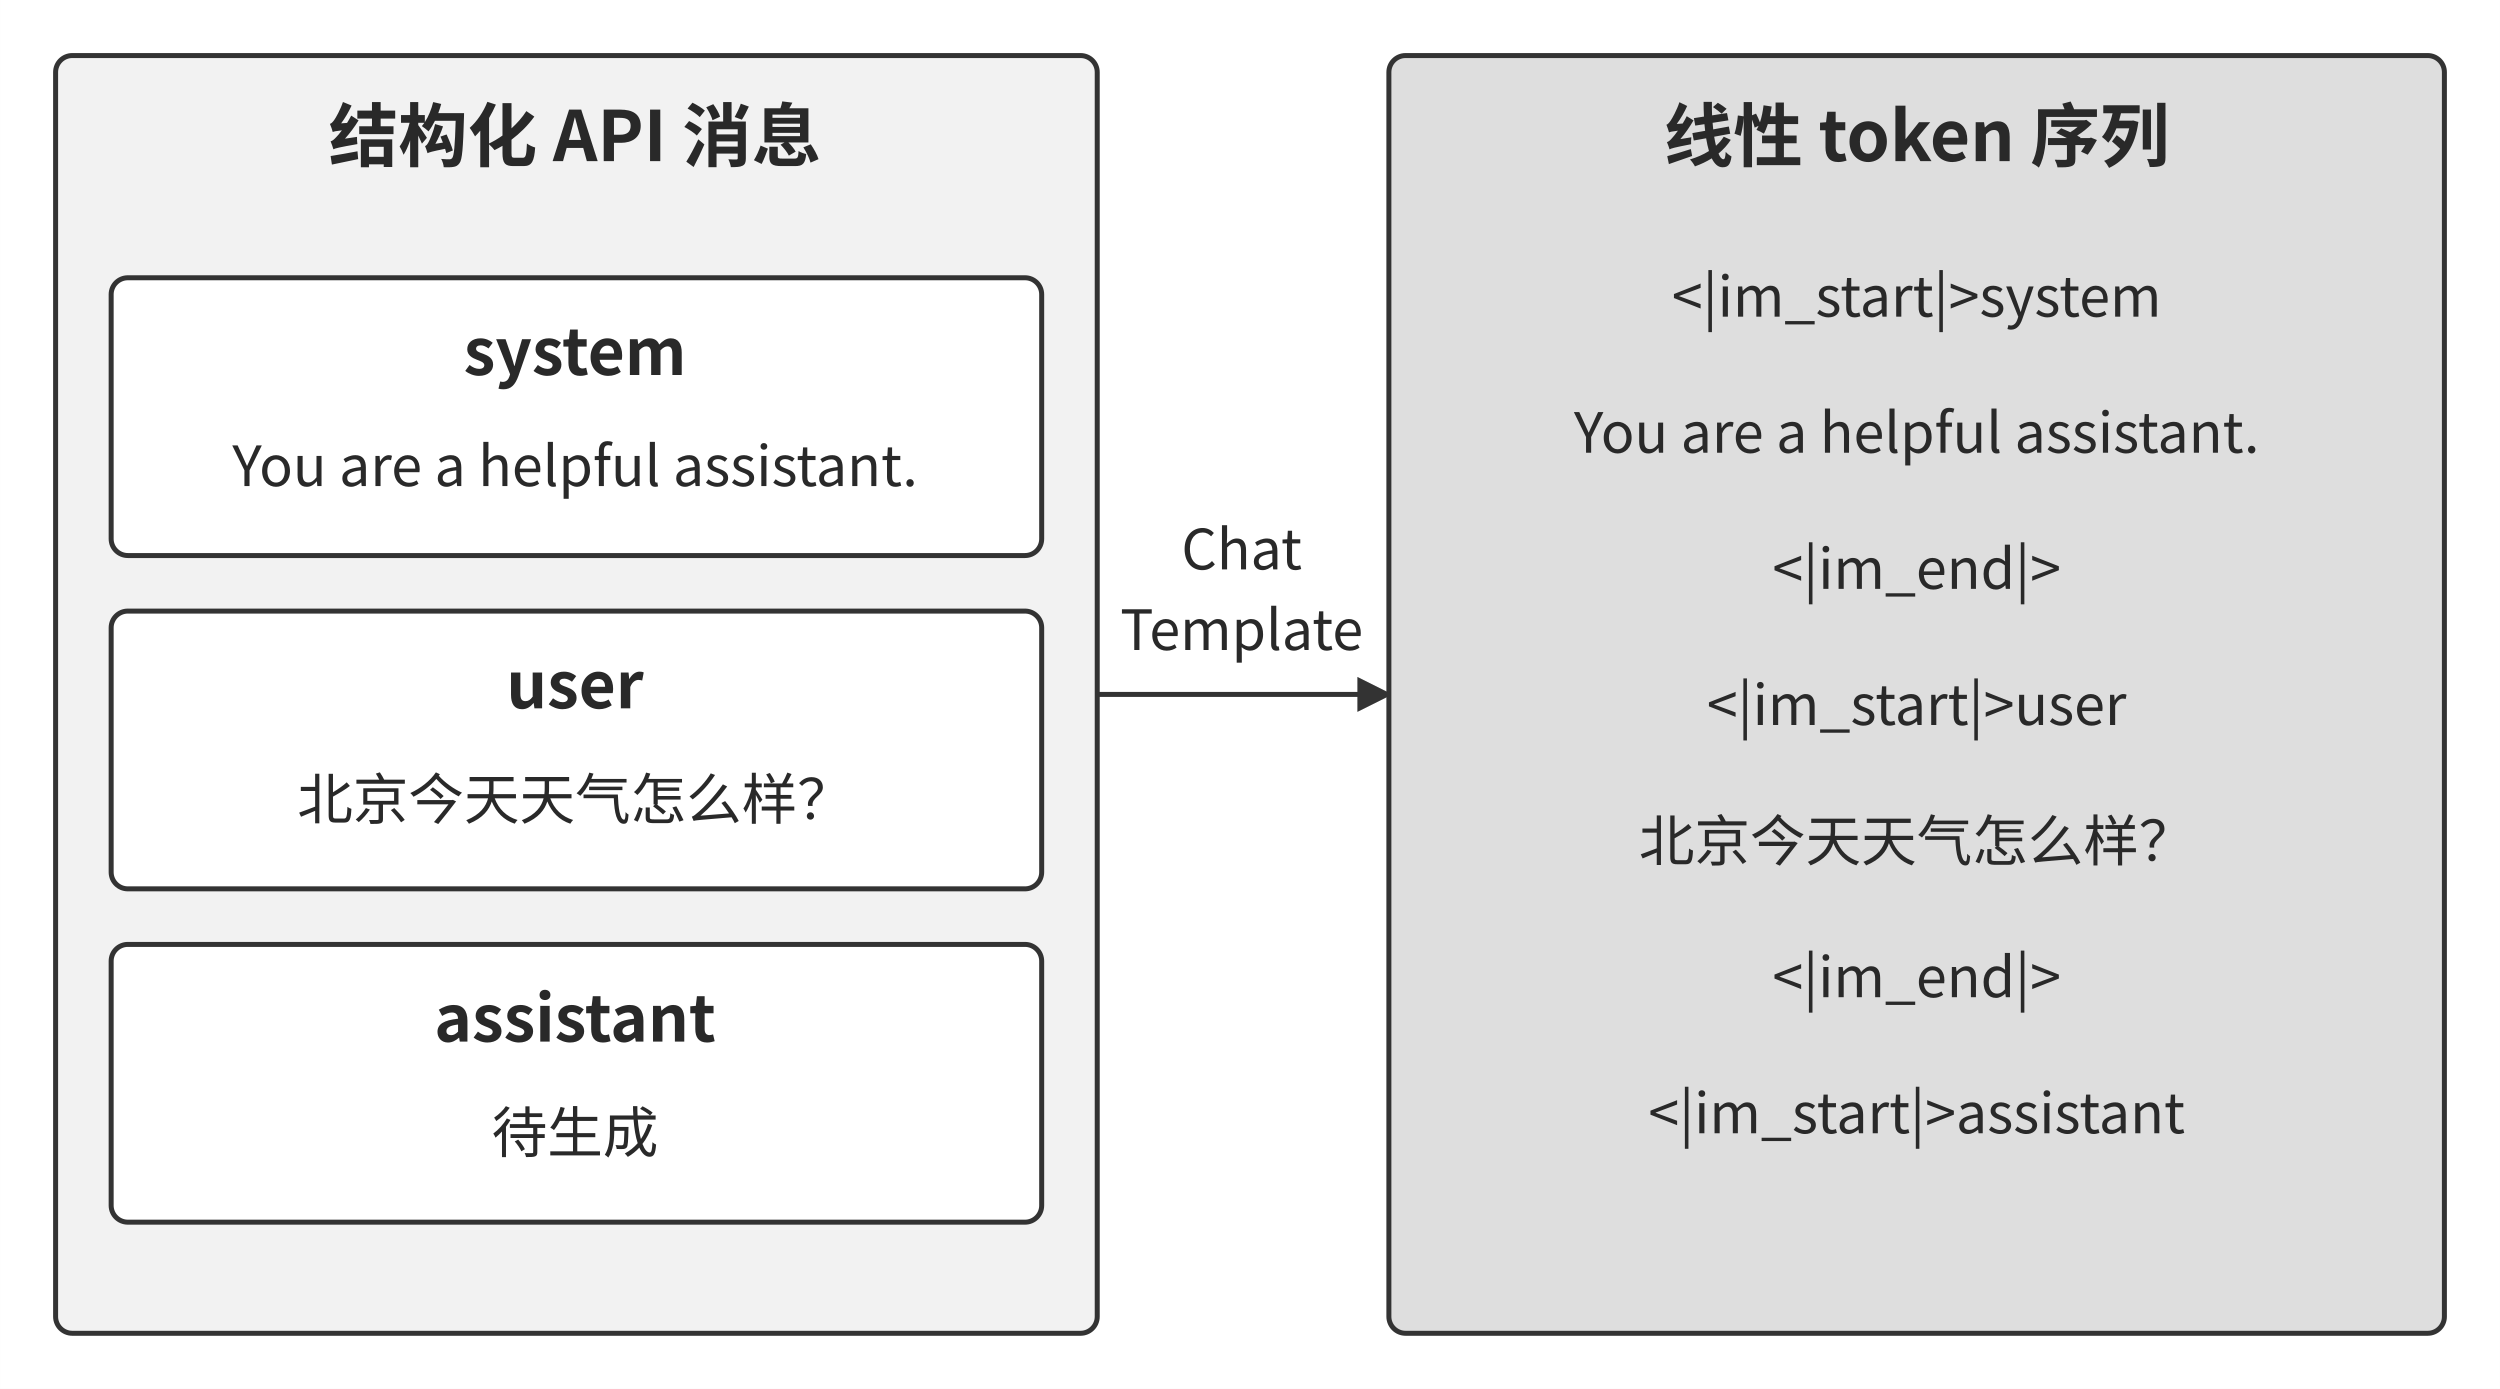
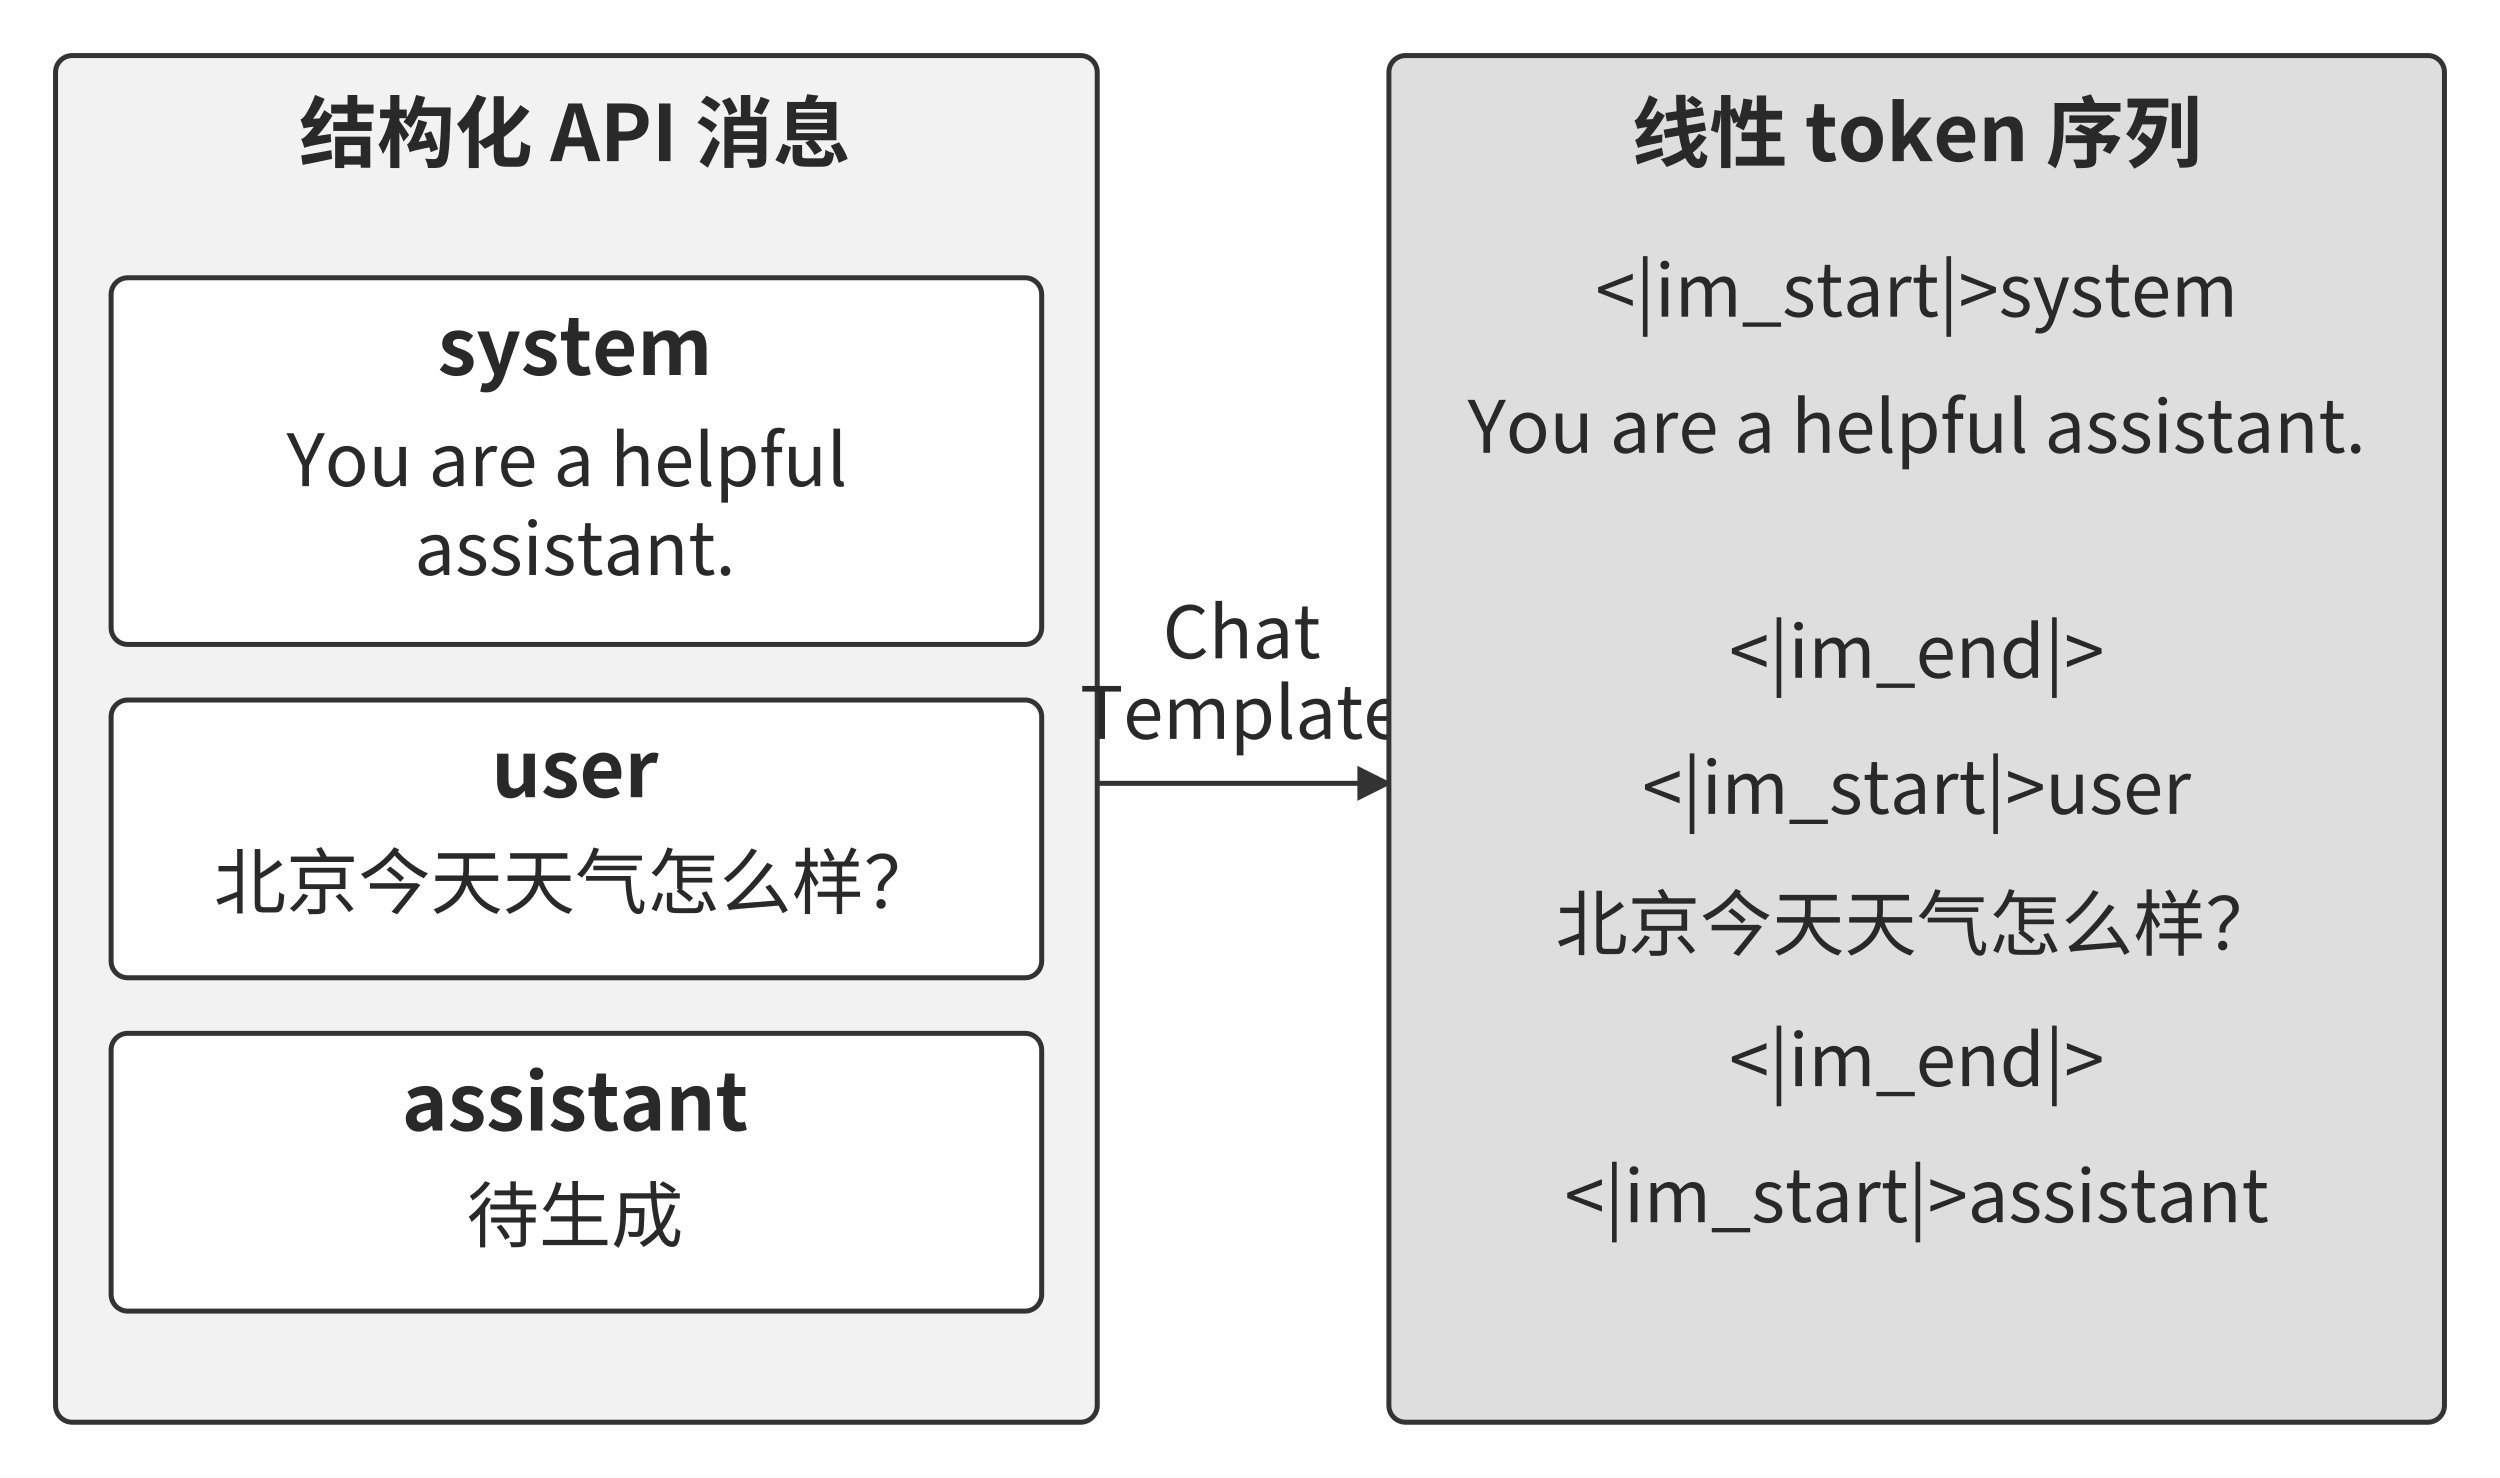
- <svg xmlns="http://www.w3.org/2000/svg" width="150mm" height="83.33mm" viewBox="0 0 900 500" role="img" aria-labelledby="title desc">
+ <svg xmlns="http://www.w3.org/2000/svg" width="106mm" height="62.658mm" viewBox="0 0 900 532" role="img" aria-labelledby="title desc">
  <defs>
    <marker id="arrow" viewBox="0 0 10 10" refX="9" refY="5" markerWidth="7" markerHeight="7" orient="auto-start-reverse">
      <path d="M0 0 L10 5 L0 10 Z" fill="#333333" />
    </marker>
  </defs>
-   <rect width="900" height="500" fill="#ffffff" />
-   <rect x="20" y="20" width="375" height="460" rx="6" fill="#f2f2f2" stroke="#333333" stroke-width="1.8" />
-   <text x="207" y="58" text-anchor="middle" font-family="Noto Sans CJK SC,Source Han Sans CN,Microsoft YaHei,sans-serif" font-size="25" font-weight="700" fill="#292929">结构化 API 消息</text>
-   <rect x="40" y="100" width="335" height="100" rx="6" fill="#ffffff" stroke="#333333" stroke-width="1.8" />
-   <text x="207" y="135" text-anchor="middle" font-family="Noto Sans CJK SC,Source Han Sans CN,Microsoft YaHei,sans-serif" font-size="23" font-weight="700" fill="#292929">system</text>
-   <text x="207" y="175" text-anchor="middle" font-family="Noto Sans CJK SC,Source Han Sans CN,Microsoft YaHei,sans-serif" font-size="20" font-weight="400" fill="#292929">You are a helpful assistant.</text>
-   <rect x="40" y="220" width="335" height="100" rx="6" fill="#ffffff" stroke="#333333" stroke-width="1.8" />
-   <text x="207" y="255" text-anchor="middle" font-family="Noto Sans CJK SC,Source Han Sans CN,Microsoft YaHei,sans-serif" font-size="23" font-weight="700" fill="#292929">user</text>
-   <text x="207" y="295" text-anchor="middle" font-family="Noto Sans CJK SC,Source Han Sans CN,Microsoft YaHei,sans-serif" font-size="20" font-weight="400" fill="#292929">北京今天天气怎么样？</text>
-   <rect x="40" y="340" width="335" height="100" rx="6" fill="#ffffff" stroke="#333333" stroke-width="1.8" />
-   <text x="207" y="375" text-anchor="middle" font-family="Noto Sans CJK SC,Source Han Sans CN,Microsoft YaHei,sans-serif" font-size="23" font-weight="700" fill="#292929">assistant</text>
-   <text x="207" y="415" text-anchor="middle" font-family="Noto Sans CJK SC,Source Han Sans CN,Microsoft YaHei,sans-serif" font-size="20" font-weight="400" fill="#292929">待生成</text>
-   <path d="M 395 250 L 500 250" fill="none" stroke="#333333" stroke-width="1.8" marker-end="url(#arrow)" />
-   <text x="447" y="205" text-anchor="middle" font-family="Noto Sans CJK SC,Source Han Sans CN,Microsoft YaHei,sans-serif" font-size="20" font-weight="400" fill="#292929">Chat</text>
-   <text x="447" y="234" text-anchor="middle" font-family="Noto Sans CJK SC,Source Han Sans CN,Microsoft YaHei,sans-serif" font-size="20" font-weight="400" fill="#292929">Template</text>
-   <rect x="500" y="20" width="380" height="460" rx="6" fill="#dedede" stroke="#333333" stroke-width="1.8" />
-   <text x="690" y="58" text-anchor="middle" font-family="Noto Sans CJK SC,Source Han Sans CN,Microsoft YaHei,sans-serif" font-size="25" font-weight="700" fill="#292929">线性 token 序列</text>
-   <text x="690" y="114" text-anchor="middle" font-family="Noto Sans CJK SC,Source Han Sans CN,Microsoft YaHei,sans-serif" font-size="20" font-weight="400" fill="#292929">&lt;|im_start|&gt;system</text>
-   <text x="690" y="163" text-anchor="middle" font-family="Noto Sans CJK SC,Source Han Sans CN,Microsoft YaHei,sans-serif" font-size="20" font-weight="400" fill="#292929">You are a helpful assistant.</text>
-   <text x="690" y="212" text-anchor="middle" font-family="Noto Sans CJK SC,Source Han Sans CN,Microsoft YaHei,sans-serif" font-size="20" font-weight="400" fill="#292929">&lt;|im_end|&gt;</text>
-   <text x="690" y="261" text-anchor="middle" font-family="Noto Sans CJK SC,Source Han Sans CN,Microsoft YaHei,sans-serif" font-size="20" font-weight="400" fill="#292929">&lt;|im_start|&gt;user</text>
-   <text x="690" y="310" text-anchor="middle" font-family="Noto Sans CJK SC,Source Han Sans CN,Microsoft YaHei,sans-serif" font-size="20" font-weight="400" fill="#292929">北京今天天气怎么样？</text>
-   <text x="690" y="359" text-anchor="middle" font-family="Noto Sans CJK SC,Source Han Sans CN,Microsoft YaHei,sans-serif" font-size="20" font-weight="400" fill="#292929">&lt;|im_end|&gt;</text>
-   <text x="690" y="408" text-anchor="middle" font-family="Noto Sans CJK SC,Source Han Sans CN,Microsoft YaHei,sans-serif" font-size="20" font-weight="400" fill="#292929">&lt;|im_start|&gt;assistant</text>
+   <rect width="900" height="532" fill="#ffffff" y="0" />
+   <rect x="20" y="20" width="375" height="492" rx="6" fill="#f2f2f2" stroke="#333333" stroke-width="1.8" />
+   <g aria-label="结构化 API 消息" fill="#292929" data-font="Source Han Sans CN 700" data-size="28.0">
+     <use href="#g700-7ed3" transform="translate(107.712 58) scale(0.028 -0.028)" />
+     <use href="#g700-6784" transform="translate(135.712 58) scale(0.028 -0.028)" />
+     <use href="#g700-5316" transform="translate(163.712 58) scale(0.028 -0.028)" />
+     <use href="#g700-20" transform="translate(191.712 58) scale(0.028 -0.028)" />
+     <use href="#g700-41" transform="translate(198.068 58) scale(0.028 -0.028)" />
+     <use href="#g700-50" transform="translate(216.016 58) scale(0.028 -0.028)" />
+     <use href="#g700-49" transform="translate(234.692 58) scale(0.028 -0.028)" />
+     <use href="#g700-20" transform="translate(243.932 58) scale(0.028 -0.028)" />
+     <use href="#g700-6d88" transform="translate(250.288 58) scale(0.028 -0.028)" />
+     <use href="#g700-606f" transform="translate(278.288 58) scale(0.028 -0.028)" />
+   </g>
+   <rect x="40" y="100" width="335" height="132" rx="6" fill="#ffffff" stroke="#333333" stroke-width="1.8" />
+   <g aria-label="system" fill="#292929" data-font="Source Han Sans CN 700" data-size="28.0">
+     <use href="#g700-73" transform="translate(157.580 135) scale(0.028 -0.028)" />
+     <use href="#g700-79" transform="translate(171.440 135) scale(0.028 -0.028)" />
+     <use href="#g700-73" transform="translate(187.512 135) scale(0.028 -0.028)" />
+     <use href="#g700-74" transform="translate(201.372 135) scale(0.028 -0.028)" />
+     <use href="#g700-65" transform="translate(213.160 135) scale(0.028 -0.028)" />
+     <use href="#g700-6d" transform="translate(229.428 135) scale(0.028 -0.028)" />
+   </g>
+   <g aria-label="You are a helpful " fill="#292929" data-font="Source Han Sans CN 400" data-size="26.0">
+     <use href="#g400-59" transform="translate(103.143 175) scale(0.026 -0.026)" />
+     <use href="#g400-6f" transform="translate(116.949 175) scale(0.026 -0.026)" />
+     <use href="#g400-75" transform="translate(132.705 175) scale(0.026 -0.026)" />
+     <use href="#g400-20" transform="translate(148.487 175) scale(0.026 -0.026)" />
+     <use href="#g400-61" transform="translate(154.311 175) scale(0.026 -0.026)" />
+     <use href="#g400-72" transform="translate(168.949 175) scale(0.026 -0.026)" />
+     <use href="#g400-65" transform="translate(179.037 175) scale(0.026 -0.026)" />
+     <use href="#g400-20" transform="translate(193.441 175) scale(0.026 -0.026)" />
+     <use href="#g400-61" transform="translate(199.265 175) scale(0.026 -0.026)" />
+     <use href="#g400-20" transform="translate(213.903 175) scale(0.026 -0.026)" />
+     <use href="#g400-68" transform="translate(219.727 175) scale(0.026 -0.026)" />
+     <use href="#g400-65" transform="translate(235.509 175) scale(0.026 -0.026)" />
+     <use href="#g400-6c" transform="translate(249.913 175) scale(0.026 -0.026)" />
+     <use href="#g400-70" transform="translate(257.297 175) scale(0.026 -0.026)" />
+     <use href="#g400-66" transform="translate(273.417 175) scale(0.026 -0.026)" />
+     <use href="#g400-75" transform="translate(281.867 175) scale(0.026 -0.026)" />
+     <use href="#g400-6c" transform="translate(297.649 175) scale(0.026 -0.026)" />
+     <use href="#g400-20" transform="translate(305.033 175) scale(0.026 -0.026)" />
+   </g>
+   <g aria-label="assistant." fill="#292929" data-font="Source Han Sans CN 400" data-size="26.0">
+     <use href="#g400-61" transform="translate(149.189 207) scale(0.026 -0.026)" />
+     <use href="#g400-73" transform="translate(163.827 207) scale(0.026 -0.026)" />
+     <use href="#g400-73" transform="translate(175.995 207) scale(0.026 -0.026)" />
+     <use href="#g400-69" transform="translate(188.163 207) scale(0.026 -0.026)" />
+     <use href="#g400-73" transform="translate(195.313 207) scale(0.026 -0.026)" />
+     <use href="#g400-74" transform="translate(207.481 207) scale(0.026 -0.026)" />
+     <use href="#g400-61" transform="translate(217.283 207) scale(0.026 -0.026)" />
+     <use href="#g400-6e" transform="translate(231.921 207) scale(0.026 -0.026)" />
+     <use href="#g400-74" transform="translate(247.781 207) scale(0.026 -0.026)" />
+     <use href="#g400-2e" transform="translate(257.583 207) scale(0.026 -0.026)" />
+   </g>
+   <rect x="40" y="252" width="335" height="100" rx="6" fill="#ffffff" stroke="#333333" stroke-width="1.8" />
+   <g aria-label="user" fill="#292929" data-font="Source Han Sans CN 700" data-size="28.0">
+     <use href="#g700-75" transform="translate(176.914 287) scale(0.028 -0.028)" />
+     <use href="#g700-73" transform="translate(194.750 287) scale(0.028 -0.028)" />
+     <use href="#g700-65" transform="translate(208.610 287) scale(0.028 -0.028)" />
+     <use href="#g700-72" transform="translate(224.878 287) scale(0.028 -0.028)" />
+   </g>
+   <g aria-label="北京今天天气怎么样？" fill="#292929" data-font="Source Han Sans CN 400" data-size="26.0">
+     <use href="#g400-5317" transform="translate(77.000 327) scale(0.026 -0.026)" />
+     <use href="#g400-4eac" transform="translate(103.000 327) scale(0.026 -0.026)" />
+     <use href="#g400-4eca" transform="translate(129.000 327) scale(0.026 -0.026)" />
+     <use href="#g400-5929" transform="translate(155.000 327) scale(0.026 -0.026)" />
+     <use href="#g400-5929" transform="translate(181.000 327) scale(0.026 -0.026)" />
+     <use href="#g400-6c14" transform="translate(207.000 327) scale(0.026 -0.026)" />
+     <use href="#g400-600e" transform="translate(233.000 327) scale(0.026 -0.026)" />
+     <use href="#g400-4e48" transform="translate(259.000 327) scale(0.026 -0.026)" />
+     <use href="#g400-6837" transform="translate(285.000 327) scale(0.026 -0.026)" />
+     <use href="#g400-ff1f" transform="translate(311.000 327) scale(0.026 -0.026)" />
+   </g>
+   <rect x="40" y="372" width="335" height="100" rx="6" fill="#ffffff" stroke="#333333" stroke-width="1.8" />
+   <g aria-label="assistant" fill="#292929" data-font="Source Han Sans CN 700" data-size="28.0">
+     <use href="#g700-61" transform="translate(144.644 407) scale(0.028 -0.028)" />
+     <use href="#g700-73" transform="translate(161.192 407) scale(0.028 -0.028)" />
+     <use href="#g700-73" transform="translate(175.052 407) scale(0.028 -0.028)" />
+     <use href="#g700-69" transform="translate(188.912 407) scale(0.028 -0.028)" />
+     <use href="#g700-73" transform="translate(197.424 407) scale(0.028 -0.028)" />
+     <use href="#g700-74" transform="translate(211.284 407) scale(0.028 -0.028)" />
+     <use href="#g700-61" transform="translate(223.072 407) scale(0.028 -0.028)" />
+     <use href="#g700-6e" transform="translate(239.620 407) scale(0.028 -0.028)" />
+     <use href="#g700-74" transform="translate(257.568 407) scale(0.028 -0.028)" />
+   </g>
+   <g aria-label="待生成" fill="#292929" data-font="Source Han Sans CN 400" data-size="26.0">
+     <use href="#g400-5f85" transform="translate(168.000 447) scale(0.026 -0.026)" />
+     <use href="#g400-751f" transform="translate(194.000 447) scale(0.026 -0.026)" />
+     <use href="#g400-6210" transform="translate(220.000 447) scale(0.026 -0.026)" />
+   </g>
+   <path d="M395 282 L500 282" fill="none" stroke="#333333" stroke-width="1.8" marker-end="url(#arrow)" />
+   <g aria-label="Chat" fill="#292929" data-font="Source Han Sans CN 400" data-size="26.0">
+     <use href="#g400-43" transform="translate(418.595 237) scale(0.026 -0.026)" />
+     <use href="#g400-68" transform="translate(435.183 237) scale(0.026 -0.026)" />
+     <use href="#g400-61" transform="translate(450.965 237) scale(0.026 -0.026)" />
+     <use href="#g400-74" transform="translate(465.603 237) scale(0.026 -0.026)" />
+   </g>
+   <g aria-label="Template" fill="#292929" data-font="Source Han Sans CN 400" data-size="26.0">
+     <use href="#g400-54" transform="translate(388.799 266) scale(0.026 -0.026)" />
+     <use href="#g400-65" transform="translate(404.373 266) scale(0.026 -0.026)" />
+     <use href="#g400-6d" transform="translate(418.777 266) scale(0.026 -0.026)" />
+     <use href="#g400-70" transform="translate(442.853 266) scale(0.026 -0.026)" />
+     <use href="#g400-6c" transform="translate(458.973 266) scale(0.026 -0.026)" />
+     <use href="#g400-61" transform="translate(466.357 266) scale(0.026 -0.026)" />
+     <use href="#g400-74" transform="translate(480.995 266) scale(0.026 -0.026)" />
+     <use href="#g400-65" transform="translate(490.797 266) scale(0.026 -0.026)" />
+   </g>
+   <rect x="500" y="20" width="380" height="492" rx="6" fill="#dedede" stroke="#333333" stroke-width="1.8" />
+   <g aria-label="线性 token 序列" fill="#292929" data-font="Source Han Sans CN 700" data-size="28.0">
+     <use href="#g700-7ebf" transform="translate(587.422 58) scale(0.028 -0.028)" />
+     <use href="#g700-6027" transform="translate(615.422 58) scale(0.028 -0.028)" />
+     <use href="#g700-20" transform="translate(643.422 58) scale(0.028 -0.028)" />
+     <use href="#g700-74" transform="translate(649.778 58) scale(0.028 -0.028)" />
+     <use href="#g700-6f" transform="translate(661.566 58) scale(0.028 -0.028)" />
+     <use href="#g700-6b" transform="translate(679.094 58) scale(0.028 -0.028)" />
+     <use href="#g700-65" transform="translate(696.006 58) scale(0.028 -0.028)" />
+     <use href="#g700-6e" transform="translate(712.274 58) scale(0.028 -0.028)" />
+     <use href="#g700-20" transform="translate(730.222 58) scale(0.028 -0.028)" />
+     <use href="#g700-5e8f" transform="translate(736.578 58) scale(0.028 -0.028)" />
+     <use href="#g700-5217" transform="translate(764.578 58) scale(0.028 -0.028)" />
+   </g>
+   <g aria-label="&lt;|im_start|&gt;system" fill="#292929" data-font="Source Han Sans CN 400" data-size="26.0">
+     <use href="#g400-3c" transform="translate(574.339 114) scale(0.026 -0.026)" />
+     <use href="#g400-7c" transform="translate(588.769 114) scale(0.026 -0.026)" />
+     <use href="#g400-69" transform="translate(595.789 114) scale(0.026 -0.026)" />
+     <use href="#g400-6d" transform="translate(602.939 114) scale(0.026 -0.026)" />
+     <use href="#g400-5f" transform="translate(627.015 114) scale(0.026 -0.026)" />
+     <use href="#g400-73" transform="translate(641.549 114) scale(0.026 -0.026)" />
+     <use href="#g400-74" transform="translate(653.717 114) scale(0.026 -0.026)" />
+     <use href="#g400-61" transform="translate(663.519 114) scale(0.026 -0.026)" />
+     <use href="#g400-72" transform="translate(678.157 114) scale(0.026 -0.026)" />
+     <use href="#g400-74" transform="translate(688.245 114) scale(0.026 -0.026)" />
+     <use href="#g400-7c" transform="translate(698.047 114) scale(0.026 -0.026)" />
+     <use href="#g400-3e" transform="translate(705.067 114) scale(0.026 -0.026)" />
+     <use href="#g400-73" transform="translate(719.497 114) scale(0.026 -0.026)" />
+     <use href="#g400-79" transform="translate(731.665 114) scale(0.026 -0.026)" />
+     <use href="#g400-73" transform="translate(745.211 114) scale(0.026 -0.026)" />
+     <use href="#g400-74" transform="translate(757.379 114) scale(0.026 -0.026)" />
+     <use href="#g400-65" transform="translate(767.181 114) scale(0.026 -0.026)" />
+     <use href="#g400-6d" transform="translate(781.585 114) scale(0.026 -0.026)" />
+   </g>
+   <g aria-label="You are a helpful assistant." fill="#292929" data-font="Source Han Sans CN 400" data-size="26.0">
+     <use href="#g400-59" transform="translate(528.332 163) scale(0.026 -0.026)" />
+     <use href="#g400-6f" transform="translate(542.138 163) scale(0.026 -0.026)" />
+     <use href="#g400-75" transform="translate(557.894 163) scale(0.026 -0.026)" />
+     <use href="#g400-20" transform="translate(573.676 163) scale(0.026 -0.026)" />
+     <use href="#g400-61" transform="translate(579.500 163) scale(0.026 -0.026)" />
+     <use href="#g400-72" transform="translate(594.138 163) scale(0.026 -0.026)" />
+     <use href="#g400-65" transform="translate(604.226 163) scale(0.026 -0.026)" />
+     <use href="#g400-20" transform="translate(618.630 163) scale(0.026 -0.026)" />
+     <use href="#g400-61" transform="translate(624.454 163) scale(0.026 -0.026)" />
+     <use href="#g400-20" transform="translate(639.092 163) scale(0.026 -0.026)" />
+     <use href="#g400-68" transform="translate(644.916 163) scale(0.026 -0.026)" />
+     <use href="#g400-65" transform="translate(660.698 163) scale(0.026 -0.026)" />
+     <use href="#g400-6c" transform="translate(675.102 163) scale(0.026 -0.026)" />
+     <use href="#g400-70" transform="translate(682.486 163) scale(0.026 -0.026)" />
+     <use href="#g400-66" transform="translate(698.606 163) scale(0.026 -0.026)" />
+     <use href="#g400-75" transform="translate(707.056 163) scale(0.026 -0.026)" />
+     <use href="#g400-6c" transform="translate(722.838 163) scale(0.026 -0.026)" />
+     <use href="#g400-20" transform="translate(730.222 163) scale(0.026 -0.026)" />
+     <use href="#g400-61" transform="translate(736.046 163) scale(0.026 -0.026)" />
+     <use href="#g400-73" transform="translate(750.684 163) scale(0.026 -0.026)" />
+     <use href="#g400-73" transform="translate(762.852 163) scale(0.026 -0.026)" />
+     <use href="#g400-69" transform="translate(775.020 163) scale(0.026 -0.026)" />
+     <use href="#g400-73" transform="translate(782.170 163) scale(0.026 -0.026)" />
+     <use href="#g400-74" transform="translate(794.338 163) scale(0.026 -0.026)" />
+     <use href="#g400-61" transform="translate(804.140 163) scale(0.026 -0.026)" />
+     <use href="#g400-6e" transform="translate(818.778 163) scale(0.026 -0.026)" />
+     <use href="#g400-74" transform="translate(834.638 163) scale(0.026 -0.026)" />
+     <use href="#g400-2e" transform="translate(844.440 163) scale(0.026 -0.026)" />
+   </g>
+   <g aria-label="&lt;|im_end|&gt;" fill="#292929" data-font="Source Han Sans CN 400" data-size="26.0">
+     <use href="#g400-3c" transform="translate(622.478 244) scale(0.026 -0.026)" />
+     <use href="#g400-7c" transform="translate(636.908 244) scale(0.026 -0.026)" />
+     <use href="#g400-69" transform="translate(643.928 244) scale(0.026 -0.026)" />
+     <use href="#g400-6d" transform="translate(651.078 244) scale(0.026 -0.026)" />
+     <use href="#g400-5f" transform="translate(675.154 244) scale(0.026 -0.026)" />
+     <use href="#g400-65" transform="translate(689.688 244) scale(0.026 -0.026)" />
+     <use href="#g400-6e" transform="translate(704.092 244) scale(0.026 -0.026)" />
+     <use href="#g400-64" transform="translate(719.952 244) scale(0.026 -0.026)" />
+     <use href="#g400-7c" transform="translate(736.072 244) scale(0.026 -0.026)" />
+     <use href="#g400-3e" transform="translate(743.092 244) scale(0.026 -0.026)" />
+   </g>
+   <g aria-label="&lt;|im_start|&gt;user" fill="#292929" data-font="Source Han Sans CN 400" data-size="26.0">
+     <use href="#g400-3c" transform="translate(591.200 293) scale(0.026 -0.026)" />
+     <use href="#g400-7c" transform="translate(605.630 293) scale(0.026 -0.026)" />
+     <use href="#g400-69" transform="translate(612.650 293) scale(0.026 -0.026)" />
+     <use href="#g400-6d" transform="translate(619.800 293) scale(0.026 -0.026)" />
+     <use href="#g400-5f" transform="translate(643.876 293) scale(0.026 -0.026)" />
+     <use href="#g400-73" transform="translate(658.410 293) scale(0.026 -0.026)" />
+     <use href="#g400-74" transform="translate(670.578 293) scale(0.026 -0.026)" />
+     <use href="#g400-61" transform="translate(680.380 293) scale(0.026 -0.026)" />
+     <use href="#g400-72" transform="translate(695.018 293) scale(0.026 -0.026)" />
+     <use href="#g400-74" transform="translate(705.106 293) scale(0.026 -0.026)" />
+     <use href="#g400-7c" transform="translate(714.908 293) scale(0.026 -0.026)" />
+     <use href="#g400-3e" transform="translate(721.928 293) scale(0.026 -0.026)" />
+     <use href="#g400-75" transform="translate(736.358 293) scale(0.026 -0.026)" />
+     <use href="#g400-73" transform="translate(752.140 293) scale(0.026 -0.026)" />
+     <use href="#g400-65" transform="translate(764.308 293) scale(0.026 -0.026)" />
+     <use href="#g400-72" transform="translate(778.712 293) scale(0.026 -0.026)" />
+   </g>
+   <g aria-label="北京今天天气怎么样？" fill="#292929" data-font="Source Han Sans CN 400" data-size="26.0">
+     <use href="#g400-5317" transform="translate(560.000 342) scale(0.026 -0.026)" />
+     <use href="#g400-4eac" transform="translate(586.000 342) scale(0.026 -0.026)" />
+     <use href="#g400-4eca" transform="translate(612.000 342) scale(0.026 -0.026)" />
+     <use href="#g400-5929" transform="translate(638.000 342) scale(0.026 -0.026)" />
+     <use href="#g400-5929" transform="translate(664.000 342) scale(0.026 -0.026)" />
+     <use href="#g400-6c14" transform="translate(690.000 342) scale(0.026 -0.026)" />
+     <use href="#g400-600e" transform="translate(716.000 342) scale(0.026 -0.026)" />
+     <use href="#g400-4e48" transform="translate(742.000 342) scale(0.026 -0.026)" />
+     <use href="#g400-6837" transform="translate(768.000 342) scale(0.026 -0.026)" />
+     <use href="#g400-ff1f" transform="translate(794.000 342) scale(0.026 -0.026)" />
+   </g>
+   <g aria-label="&lt;|im_end|&gt;" fill="#292929" data-font="Source Han Sans CN 400" data-size="26.0">
+     <use href="#g400-3c" transform="translate(622.478 391) scale(0.026 -0.026)" />
+     <use href="#g400-7c" transform="translate(636.908 391) scale(0.026 -0.026)" />
+     <use href="#g400-69" transform="translate(643.928 391) scale(0.026 -0.026)" />
+     <use href="#g400-6d" transform="translate(651.078 391) scale(0.026 -0.026)" />
+     <use href="#g400-5f" transform="translate(675.154 391) scale(0.026 -0.026)" />
+     <use href="#g400-65" transform="translate(689.688 391) scale(0.026 -0.026)" />
+     <use href="#g400-6e" transform="translate(704.092 391) scale(0.026 -0.026)" />
+     <use href="#g400-64" transform="translate(719.952 391) scale(0.026 -0.026)" />
+     <use href="#g400-7c" transform="translate(736.072 391) scale(0.026 -0.026)" />
+     <use href="#g400-3e" transform="translate(743.092 391) scale(0.026 -0.026)" />
+   </g>
+   <g aria-label="&lt;|im_start|&gt;assistant" fill="#292929" data-font="Source Han Sans CN 400" data-size="26.0">
+     <use href="#g400-3c" transform="translate(563.224 440) scale(0.026 -0.026)" />
+     <use href="#g400-7c" transform="translate(577.654 440) scale(0.026 -0.026)" />
+     <use href="#g400-69" transform="translate(584.674 440) scale(0.026 -0.026)" />
+     <use href="#g400-6d" transform="translate(591.824 440) scale(0.026 -0.026)" />
+     <use href="#g400-5f" transform="translate(615.900 440) scale(0.026 -0.026)" />
+     <use href="#g400-73" transform="translate(630.434 440) scale(0.026 -0.026)" />
+     <use href="#g400-74" transform="translate(642.602 440) scale(0.026 -0.026)" />
+     <use href="#g400-61" transform="translate(652.404 440) scale(0.026 -0.026)" />
+     <use href="#g400-72" transform="translate(667.042 440) scale(0.026 -0.026)" />
+     <use href="#g400-74" transform="translate(677.130 440) scale(0.026 -0.026)" />
+     <use href="#g400-7c" transform="translate(686.932 440) scale(0.026 -0.026)" />
+     <use href="#g400-3e" transform="translate(693.952 440) scale(0.026 -0.026)" />
+     <use href="#g400-61" transform="translate(708.382 440) scale(0.026 -0.026)" />
+     <use href="#g400-73" transform="translate(723.020 440) scale(0.026 -0.026)" />
+     <use href="#g400-73" transform="translate(735.188 440) scale(0.026 -0.026)" />
+     <use href="#g400-69" transform="translate(747.356 440) scale(0.026 -0.026)" />
+     <use href="#g400-73" transform="translate(754.506 440) scale(0.026 -0.026)" />
+     <use href="#g400-74" transform="translate(766.674 440) scale(0.026 -0.026)" />
+     <use href="#g400-61" transform="translate(776.476 440) scale(0.026 -0.026)" />
+     <use href="#g400-6e" transform="translate(791.114 440) scale(0.026 -0.026)" />
+     <use href="#g400-74" transform="translate(806.974 440) scale(0.026 -0.026)" />
+   </g>
+   <defs>
+     <path id="g700-7ed3" d="M26 73 45 -49C152 -27 292 0 423 29L413 141C273 115 125 88 26 73ZM66 170C95 185 140 197 412 245C408 271 405 317 406 349L232 323C304 402 373 494 429 586L322 655C304 620 283 584 262 550L178 544C234 619 288 711 327 800L204 851C166 739 100 622 78 592C56 562 38 542 16 536C31 503 51 444 57 419C74 426 99 433 189 443C155 398 126 363 110 348C76 312 54 291 26 285C40 252 60 194 66 170ZM747 850H622V727H411V612H622V502H438V388H932V502H747V612H956V727H747ZM579 62V206H791V62ZM914 314H462V-89H579V-46H791V-85H914Z" />
+     <path id="g700-6784" d="M288 850H171V663H40V552H164C135 431 81 290 20 212C39 180 66 125 77 91C112 143 144 217 171 298V-89H288V368C309 325 329 281 341 251L413 335C396 364 314 486 288 519V552H377C365 535 353 519 340 504C367 487 415 449 436 428C469 470 500 522 529 580H827C817 220 803 76 777 44C765 30 755 26 737 26C714 26 670 26 618 31C639 -3 654 -55 655 -88C708 -90 760 -90 794 -84C831 -78 857 -66 883 -29C921 22 934 182 947 634C948 650 948 691 948 691H577C593 734 607 779 619 823L503 850C478 745 435 641 383 561V663H288ZM697 384 608 353 642 267 535 249C577 324 617 414 645 500L531 533C506 423 454 304 437 274C420 242 404 222 386 216C398 188 417 135 422 114C445 126 480 137 674 177C681 154 687 133 691 115L786 153C770 212 730 310 697 384Z" />
+     <path id="g700-5316" d="M406 814 284 854C228 709 129 567 29 478C52 450 91 385 106 356C131 380 156 408 181 438V-89H308V241C336 217 370 181 386 158C424 176 462 197 501 220V117C501 -28 536 -72 660 -72C683 -72 781 -72 806 -72C927 -72 958 1 972 196C937 205 883 229 853 253C846 88 838 47 794 47C774 47 697 47 677 47C637 47 631 56 631 116V309C751 399 867 512 960 641L845 720C786 628 711 545 631 472V835H501V368C436 322 371 284 308 254V621C345 684 379 750 406 814Z" />
+     <path id="g700-20" d="" />
+     <path id="g700-41" d="M-4 0H146L198 190H437L489 0H645L408 741H233ZM230 305 252 386C274 463 295 547 315 628H319C341 549 361 463 384 386L406 305Z" />
+     <path id="g700-50" d="M91 0H239V263H338C497 263 624 339 624 508C624 683 498 741 334 741H91ZM239 380V623H323C425 623 479 594 479 508C479 423 430 380 328 380Z" />
+     <path id="g700-49" d="M91 0H239V741H91Z" />
+     <path id="g700-6d88" d="M957 785 841 827C821 766 783 686 753 635L857 596C887 644 925 715 957 785ZM445 820 343 775C382 717 421 639 434 589L543 640C527 691 485 765 445 820ZM145 841 75 757C137 724 214 672 250 634L324 727C285 764 206 812 145 841ZM96 577 28 492C92 459 172 406 208 368L281 462C240 499 159 547 96 577ZM56 -8 162 -85C215 16 271 133 317 240L229 313C174 195 105 69 56 -8ZM492 385V459H797V385ZM492 284H797V209H492ZM708 850H587V570H375V-88H492V108H797V42C797 29 792 24 776 23C761 23 708 23 662 26C678 -5 694 -55 698 -87C774 -87 827 -86 865 -67C903 -49 914 -17 914 40V570H708Z" />
+     <path id="g700-606f" d="M297 492V539H694V492ZM297 360V406H694V360ZM297 624V670H694V624ZM374 70V207H252V68C252 -38 288 -72 430 -72C459 -72 591 -72 621 -72C734 -72 769 -38 784 102C751 109 699 127 673 146C668 50 660 36 612 36C577 36 468 36 442 36C383 36 374 40 374 70ZM849 242 742 198C786 129 831 37 845 -22L960 28C943 89 894 176 849 242ZM232 179 126 223C104 154 66 70 30 13L141 -41C174 19 207 111 232 179ZM584 842 438 860C433 831 423 794 412 761H181V268H470L414 237C460 190 513 124 533 79L631 137C611 175 569 227 527 268H815V761H541C555 785 570 812 584 842Z" />
+     <path id="g700-73" d="M239 -14C384 -14 462 64 462 163C462 259 390 304 302 334C233 357 195 372 195 410C195 440 219 464 270 464C312 464 352 452 393 422L456 505C410 545 343 574 266 574C138 574 57 503 57 403C57 314 130 267 210 237C271 215 324 197 324 155C324 120 299 96 243 96C190 96 139 112 89 152L26 69C81 16 162 -14 239 -14Z" />
+     <path id="g700-79" d="M128 -224C253 -224 313 -149 362 -17L561 560H420L343 300C329 248 315 194 303 142H298C282 196 268 250 251 300L162 560H14L232 11L222 -23C206 -72 174 -108 117 -108C105 -108 94 -107 78 -102L51 -212C73 -220 95 -224 128 -224Z" />
+     <path id="g700-74" d="M284 -12C332 -12 373 -2 403 11L378 114C362 107 341 104 323 104C273 104 246 133 246 198V444H385V560H246V733H125L108 560L21 553V444H100V197C100 72 151 -12 284 -12Z" />
+     <path id="g700-65" d="M323 -14C392 -14 463 9 518 48L471 137C429 113 388 100 343 100C269 100 201 136 184 238H532C536 252 539 279 539 306C539 462 459 574 305 574C172 574 44 461 44 280C44 95 166 -14 323 -14ZM184 337C199 426 256 460 307 460C380 460 413 412 413 337Z" />
+     <path id="g700-6d" d="M79 0H226V385C265 428 301 448 333 448C387 448 412 418 412 331V0H558V385C598 428 634 448 666 448C719 448 744 418 744 331V0H890V349C890 490 836 574 717 574C645 574 590 530 538 476C512 538 465 574 385 574C312 574 260 534 213 485H210L199 560H79Z" />
+     <path id="g400-59" d="M219 0H311V284L532 733H436L342 526C319 472 294 420 268 365H264C238 420 216 472 192 526L97 733H-1L219 284Z" />
+     <path id="g400-6f" d="M303 -13C436 -13 554 91 554 271C554 452 436 557 303 557C170 557 52 452 52 271C52 91 170 -13 303 -13ZM303 63C209 63 146 146 146 271C146 396 209 480 303 480C397 480 461 396 461 271C461 146 397 63 303 63Z" />
+     <path id="g400-75" d="M251 -13C325 -13 379 26 430 85H433L440 0H516V543H425V158C373 94 334 66 278 66C206 66 176 109 176 210V543H84V199C84 60 136 -13 251 -13Z" />
+     <path id="g400-20" d="" />
+     <path id="g400-61" d="M217 -13C284 -13 345 22 397 65H400L408 0H483V334C483 469 428 557 295 557C207 557 131 519 82 486L117 425C160 452 217 481 280 481C369 481 392 414 392 344C161 318 59 259 59 141C59 43 126 -13 217 -13ZM243 61C189 61 147 85 147 147C147 217 209 262 392 283V132C339 85 295 61 243 61Z" />
+     <path id="g400-72" d="M92 0H184V349C220 441 275 475 320 475C343 475 354 473 370 468L390 545C373 554 356 557 332 557C270 557 215 513 178 444H176L167 543H92Z" />
+     <path id="g400-65" d="M312 -13C385 -13 443 10 490 42L459 100C419 75 375 60 322 60C228 60 149 124 140 250H508C510 264 512 282 512 302C512 457 434 557 295 557C171 557 52 448 52 271C52 92 167 -13 312 -13ZM141 315C154 433 228 484 297 484C382 484 432 425 432 315Z" />
+     <path id="g400-68" d="M92 0H184V394C238 449 276 477 332 477C404 477 435 434 435 332V0H526V344C526 482 474 557 360 557C286 557 230 516 180 466L184 578V796H92Z" />
+     <path id="g400-6c" d="M188 -11C211 -11 228 -7 241 0L228 67C220 65 215 65 210 65C195 65 184 75 184 105V796H92V111C92 33 120 -11 188 -11Z" />
+     <path id="g400-70" d="M92 -229H184V-45L181 50C230 9 282 -13 331 -13C455 -13 567 94 567 280C567 448 491 557 351 557C288 557 227 521 178 480H176L167 543H92ZM316 64C280 64 232 78 184 120V406C236 454 283 480 328 480C432 480 472 400 472 279C472 145 406 64 316 64Z" />
+     <path id="g400-66" d="M27 469H107V0H198V469H313V543H198V629C198 699 223 736 275 736C294 736 315 732 336 724L356 792C333 802 299 809 265 809C157 809 107 740 107 630V543L27 538Z" />
+     <path id="g400-73" d="M234 -13C362 -13 431 60 431 148C431 247 350 283 264 314C198 338 149 357 149 407C149 448 181 486 250 486C298 486 337 470 375 442L417 495C376 531 316 557 249 557C130 557 62 489 62 403C62 313 141 275 222 245C283 223 344 198 344 143C344 96 309 58 237 58C169 58 120 79 74 118L32 64C81 15 154 -13 234 -13Z" />
+     <path id="g400-69" d="M92 0H184V543H92ZM137 655C172 655 198 679 198 716C198 751 172 775 137 775C101 775 76 751 76 716C76 679 101 655 137 655Z" />
+     <path id="g400-74" d="M262 -11C299 -11 335 -1 364 13L345 78C324 67 303 64 283 64C220 64 199 102 199 169V469H347V543H199V718H123L113 543L27 538V469H108V171C108 63 147 -11 262 -11Z" />
+     <path id="g400-6e" d="M92 0H184V394C238 449 276 477 332 477C404 477 435 434 435 332V0H526V344C526 482 474 557 360 557C286 557 229 516 178 464H176L167 543H92Z" />
+     <path id="g400-2e" d="M139 -13C175 -13 205 15 205 56C205 98 175 126 139 126C102 126 73 98 73 56C73 15 102 -13 139 -13Z" />
+     <path id="g700-75" d="M246 -14C323 -14 376 24 424 81H428L439 0H559V560H412V182C374 132 344 112 299 112C244 112 219 142 219 229V560H73V211C73 70 125 -14 246 -14Z" />
+     <path id="g700-72" d="M79 0H226V334C258 415 310 444 353 444C377 444 390 442 408 437L437 562C421 569 403 574 372 574C313 574 253 534 213 461H210L199 560H79Z" />
+     <path id="g400-5317" d="M34 122 68 48C141 78 232 116 322 155V-71H398V822H322V586H64V511H322V230C214 189 107 147 34 122ZM947 603 891 668C830 611 736 544 643 488V821H565V80C565 -27 593 -57 687 -57C707 -57 827 -57 848 -57C946 -57 965 8 974 190C953 195 922 210 903 226C896 60 889 16 842 16C816 16 716 16 695 16C651 16 643 26 643 79V410C749 469 863 537 947 603Z" />
+     <path id="g400-4eac" d="M262 334V495H743V334ZM746 205 685 167C750 100 831 6 869 -52L933 -8C894 49 811 139 746 205ZM308 177 235 204C196 137 120 52 52 -1C68 -12 94 -34 107 -48C178 10 257 99 308 177ZM487 848 415 824C436 791 459 751 476 716H65V642H937V716H563C546 754 514 808 487 848ZM543 7V267H822V561H188V267H464V8C464 -6 460 -10 441 -11C423 -11 361 -12 292 -10C303 -31 313 -60 318 -81C406 -82 463 -82 498 -70C533 -58 543 -37 543 7Z" />
+     <path id="g400-4eca" d="M441 579 390 533C456 484 540 412 580 367L634 420C592 464 505 532 441 579ZM787 348H161V272H722C650 179 547 51 461 -48L538 -83C644 46 776 212 859 324L801 352ZM567 813 495 847C394 695 216 556 35 475C57 457 80 429 92 408C244 485 394 599 503 729C612 605 774 482 906 415C920 435 945 467 965 483C823 544 649 668 548 786Z" />
+     <path id="g400-5929" d="M533 568V687H894V763H102V687H454V568C454 532 453 494 448 455H66V379H434C398 238 300 90 42 -15C58 -30 81 -60 90 -78C346 27 455 175 501 323C582 127 715 -11 914 -77C926 -56 949 -26 966 -10C763 49 625 189 555 379H937V455H528C532 494 533 532 533 568Z" />
+     <path id="g400-6c14" d="M853 590H254V527H853ZM332 824 257 842C209 697 126 558 28 470C47 460 80 437 95 425C156 486 214 570 262 663H927V729H294C308 760 321 792 332 824ZM771 448H153V382H698C709 123 746 -79 879 -79C939 -79 956 -32 963 87C946 97 925 114 910 131C908 47 902 -5 884 -5C806 -6 778 219 771 448Z" />
+     <path id="g400-600e" d="M346 36V216H272V35C272 -46 303 -66 420 -66C445 -66 628 -66 654 -66C749 -66 774 -37 784 83C763 88 732 98 715 111C710 15 701 2 648 2C607 2 454 2 423 2C358 2 346 7 346 36ZM824 236 753 215C799 133 853 24 878 -40L953 -14C926 48 869 156 824 236ZM219 195 153 221C133 151 97 52 60 -10L128 -42C163 24 196 125 219 195ZM355 825 279 843C236 703 158 573 61 492C79 480 110 454 123 440C184 497 240 574 287 663H414V269H440L405 237C466 192 545 129 584 90L636 143C599 176 531 228 474 269H489V357H900V422H489V513H875V575H489V663H926V729H318C332 760 344 792 355 825Z" />
+     <path id="g400-4e48" d="M520 800 443 829C362 689 208 519 61 414C78 400 104 375 118 360C268 473 421 646 520 800ZM702 330 635 296C681 240 730 173 773 108L258 67C418 204 586 385 739 593L662 631C510 413 304 203 237 147C176 92 133 57 102 50C113 28 129 -10 134 -27C172 -13 231 -12 818 38C841 -1 862 -37 876 -68L947 -28C899 69 796 218 702 330Z" />
+     <path id="g400-6837" d="M507 836 441 811C474 760 510 692 525 649L595 678C580 721 542 786 507 836ZM898 817 822 843C800 784 763 704 729 648H399V579H624V441H430V372H624V231H361V160H624V-79H699V160H947V231H699V372H895V441H699V579H928V648H808C838 698 870 761 898 817ZM255 840H183V647H55V577H183C154 440 93 281 31 197C44 179 63 146 71 124C112 185 152 281 183 382V-79H255V440C282 390 313 332 326 300L373 355C356 383 282 498 255 534V577H361V647H255Z" />
+     <path id="g400-ff1f" d="M195 242H277C250 393 461 425 461 578C461 690 382 761 258 761C161 761 94 717 33 653L87 603C137 658 190 686 248 686C333 686 372 636 372 570C372 456 164 410 195 242ZM238 -5C273 -5 302 21 302 61C302 101 273 128 238 128C202 128 173 101 173 61C173 21 202 -5 238 -5Z" />
+     <path id="g700-61" d="M216 -14C281 -14 337 17 385 60H390L400 0H520V327C520 489 447 574 305 574C217 574 137 541 72 500L124 405C176 435 226 456 278 456C347 456 371 414 373 359C148 335 51 272 51 153C51 57 116 -14 216 -14ZM265 101C222 101 191 120 191 164C191 215 236 252 373 268V156C338 121 307 101 265 101Z" />
+     <path id="g700-69" d="M79 0H226V560H79ZM152 651C202 651 238 682 238 731C238 779 202 811 152 811C101 811 66 779 66 731C66 682 101 651 152 651Z" />
+     <path id="g700-6e" d="M79 0H226V385C267 426 297 448 342 448C397 448 421 418 421 331V0H568V349C568 490 516 574 395 574C319 574 262 534 213 486H210L199 560H79Z" />
+     <path id="g400-5f85" d="M476 236 415 204C462 150 512 74 533 26L597 64C576 112 523 184 476 236ZM326 810 255 838C212 767 123 683 43 632C55 617 74 587 83 571C171 630 267 723 326 810ZM821 11V265H955V334H821V446H962V515H681V642H910V710H681V835H606V710H386V642H606V515H327V446H747V334H339V265H747V11C747 -2 743 -7 726 -7C709 -8 654 -9 594 -6C604 -27 616 -57 619 -78C697 -78 748 -78 780 -66C811 -54 821 -33 821 11ZM338 591 272 617C215 514 119 411 28 345C42 328 62 288 69 272C107 303 147 341 185 382V-79H257V469C287 508 315 550 338 591Z" />
+     <path id="g400-751f" d="M315 807 239 824C201 681 136 542 54 453C73 443 107 421 121 408C159 453 194 510 226 573H463V352H165V280H463V25H55V-48H949V25H541V280H865V352H541V573H901V646H541V840H463V646H259C281 697 300 752 315 807Z" />
+     <path id="g400-6210" d="M622 839H544C544 782 546 725 549 670H128V389C128 259 119 86 36 -37C54 -46 86 -72 100 -87C191 44 206 247 206 388V395H389C385 223 380 159 367 144C359 135 350 133 335 133C318 133 275 133 229 138C241 119 249 89 250 68C299 65 345 65 371 67C398 70 415 77 431 96C452 123 457 208 462 433C463 443 463 465 463 465H206V597H554C566 435 590 287 628 172C562 96 485 34 396 -13C412 -27 439 -59 450 -74C527 -29 597 27 657 92C703 -11 764 -73 841 -73C918 -73 946 -24 959 147C939 155 911 172 894 188C888 56 876 3 847 3C796 3 750 61 714 159C788 255 846 369 889 500L815 519C783 418 740 327 686 247C660 344 641 463 630 597H951V670H626C623 725 622 781 622 839ZM716 835 671 790C734 757 812 706 850 670L897 722C858 756 779 805 716 835Z" />
+     <path id="g400-43" d="M379 -13C474 -13 542 24 601 92L553 146C506 95 453 68 385 68C243 68 153 184 153 369C153 551 246 665 384 665C445 665 495 641 534 600L584 656C542 706 471 746 383 746C197 746 58 603 58 366C58 128 196 -13 379 -13Z" />
+     <path id="g400-54" d="M253 0H346V655H568V733H31V655H253Z" />
+     <path id="g400-6d" d="M92 0H184V394C233 450 279 477 320 477C389 477 421 434 421 332V0H512V394C563 450 607 477 649 477C718 477 750 434 750 332V0H841V344C841 482 788 557 677 557C610 557 554 514 497 453C475 517 431 557 347 557C282 557 226 516 178 464H176L167 543H92Z" />
+     <path id="g700-7ebf" d="M48 71 72 -43C169 -10 292 33 407 74L388 173C263 133 132 93 48 71ZM777 840 707 778C748 750 803 709 831 683L903 753C874 779 817 817 777 840ZM81 169C107 184 148 195 392 243C390 267 392 313 395 343L237 317C305 398 372 492 426 586L329 647C311 611 291 575 270 541L185 535C241 612 296 706 334 794L223 848C186 734 118 613 96 582C74 550 57 529 36 524C49 493 68 436 74 413C90 421 114 428 202 438C169 391 140 355 124 339C93 302 70 280 44 274C57 245 75 191 81 169ZM963 306 862 351C832 304 795 260 751 221C741 260 732 304 725 351L955 394L935 498L710 457L701 551L929 587L909 692L694 659C691 723 690 788 691 853H571C571 783 573 711 577 641L432 619L451 511L584 532L594 436L410 403L430 296L608 329C619 262 633 200 649 146C567 93 473 53 375 24C402 -4 432 -45 447 -76C533 -45 615 -7 689 40C728 -40 779 -89 843 -89C923 -89 955 -56 974 67C948 80 913 106 890 133C885 53 876 27 857 27C832 27 808 57 786 109C855 166 915 231 963 306Z" />
+     <path id="g700-6027" d="M964 56H728V257H911V369H728V534H933V647H728V844H608V647H527C537 692 545 739 552 786L435 804C425 718 408 631 383 558C369 598 347 646 327 684L269 660V850H149V645L65 657C58 574 40 462 16 395L105 363C126 435 144 543 149 627V-89H269V597C286 555 301 512 307 482L363 508C354 487 344 467 333 450C362 438 416 411 439 395C461 433 480 481 497 534H608V369H413V257H608V56H338V-58H964Z" />
+     <path id="g700-6f" d="M313 -14C453 -14 582 94 582 280C582 466 453 574 313 574C172 574 44 466 44 280C44 94 172 -14 313 -14ZM313 106C236 106 194 174 194 280C194 385 236 454 313 454C389 454 432 385 432 280C432 174 389 106 313 106Z" />
+     <path id="g700-6b" d="M79 0H224V142L302 233L438 0H598L388 329L580 560H419L228 320H224V798H79Z" />
+     <path id="g700-5e8f" d="M442 473 370 406C417 385 473 358 524 332H252V231H525V35C525 22 520 18 500 18C482 17 409 18 350 20C366 -11 384 -57 389 -90C476 -90 540 -91 586 -74C633 -58 646 -28 646 32V231H789C769 196 748 162 729 136L824 92C867 147 917 230 957 304L871 339L852 332H713L721 340L672 368C750 415 824 477 881 535L805 594L778 588H299V493H678C646 465 610 438 574 416C528 437 481 457 442 473ZM578 858 459 826 490 747H109V474C109 326 103 116 19 -27C47 -40 99 -74 121 -94C211 63 226 310 226 473V636H957V747H628C615 780 595 824 578 858Z" />
+     <path id="g700-5217" d="M735 743H617V167H735ZM944 51V840H824V50C824 34 818 29 801 29C784 28 729 28 679 30C695 -2 712 -53 717 -85C799 -86 855 -82 893 -64C931 -45 944 -14 944 51ZM242 374 173 283C210 252 258 210 291 177C230 98 152 39 60 4C85 -20 116 -67 132 -98C362 9 506 211 554 563L479 585L458 582H275C285 617 295 653 303 689H572V804H48V689H182C151 553 101 428 29 348C55 329 102 287 120 265C166 320 205 391 237 472H422C406 402 384 339 356 282C323 311 276 348 242 374Z" />
+     <path id="g400-3c" d="M518 146V226L281 313L131 369V373L281 429L518 517V596L38 407V335Z" />
+     <path id="g400-7c" d="M103 -279H167V838H103Z" />
+     <path id="g400-5f" d="M13 -140H545V-80H13Z" />
+     <path id="g400-3e" d="M38 146 518 335V407L38 596V517L274 429L424 373V369L274 313L38 226Z" />
+     <path id="g400-79" d="M101 -234C209 -234 266 -152 304 -46L508 543H419L321 242C307 193 291 138 277 88H272C253 139 235 194 218 242L108 543H13L231 -1L219 -42C196 -109 158 -159 97 -159C84 -159 70 -156 56 -151L37 -222C54 -230 76 -234 101 -234Z" />
+     <path id="g400-64" d="M277 -13C342 -13 400 22 442 64H445L453 0H528V796H436V587L441 494C393 533 352 557 288 557C164 557 53 447 53 271C53 90 141 -13 277 -13ZM297 64C202 64 147 141 147 272C147 396 217 480 304 480C349 480 391 464 436 423V138C391 88 347 64 297 64Z" />
+   </defs>
</svg>
